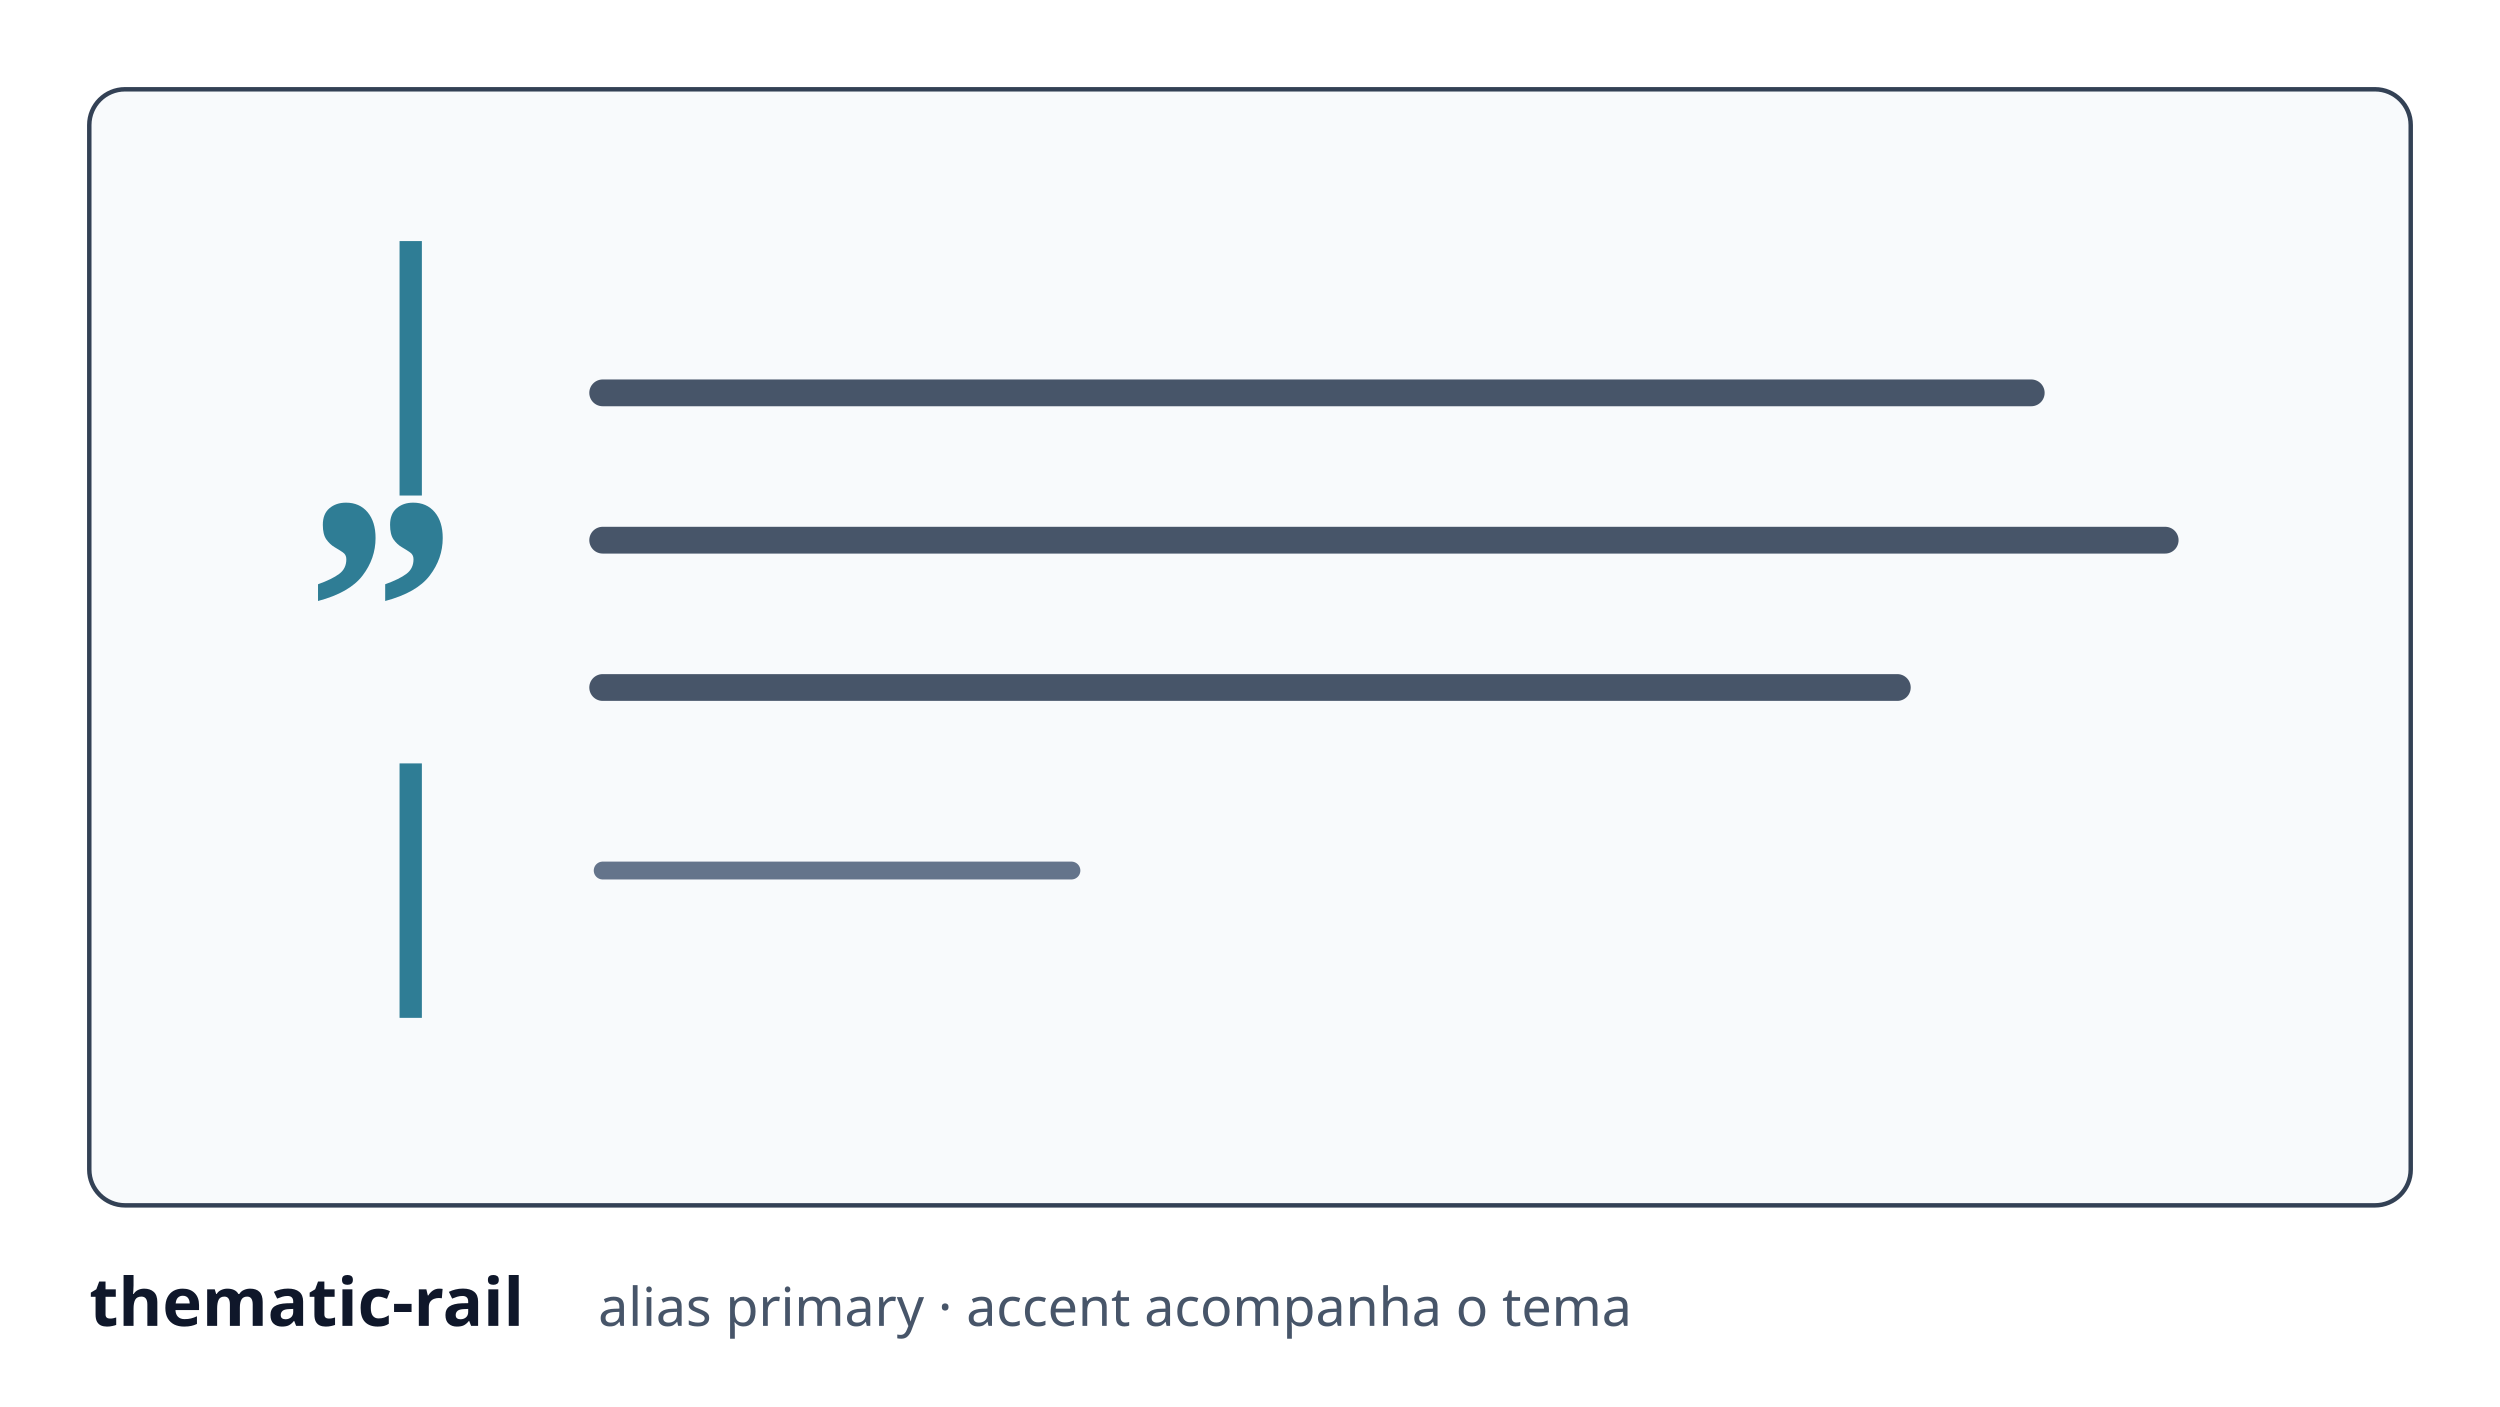
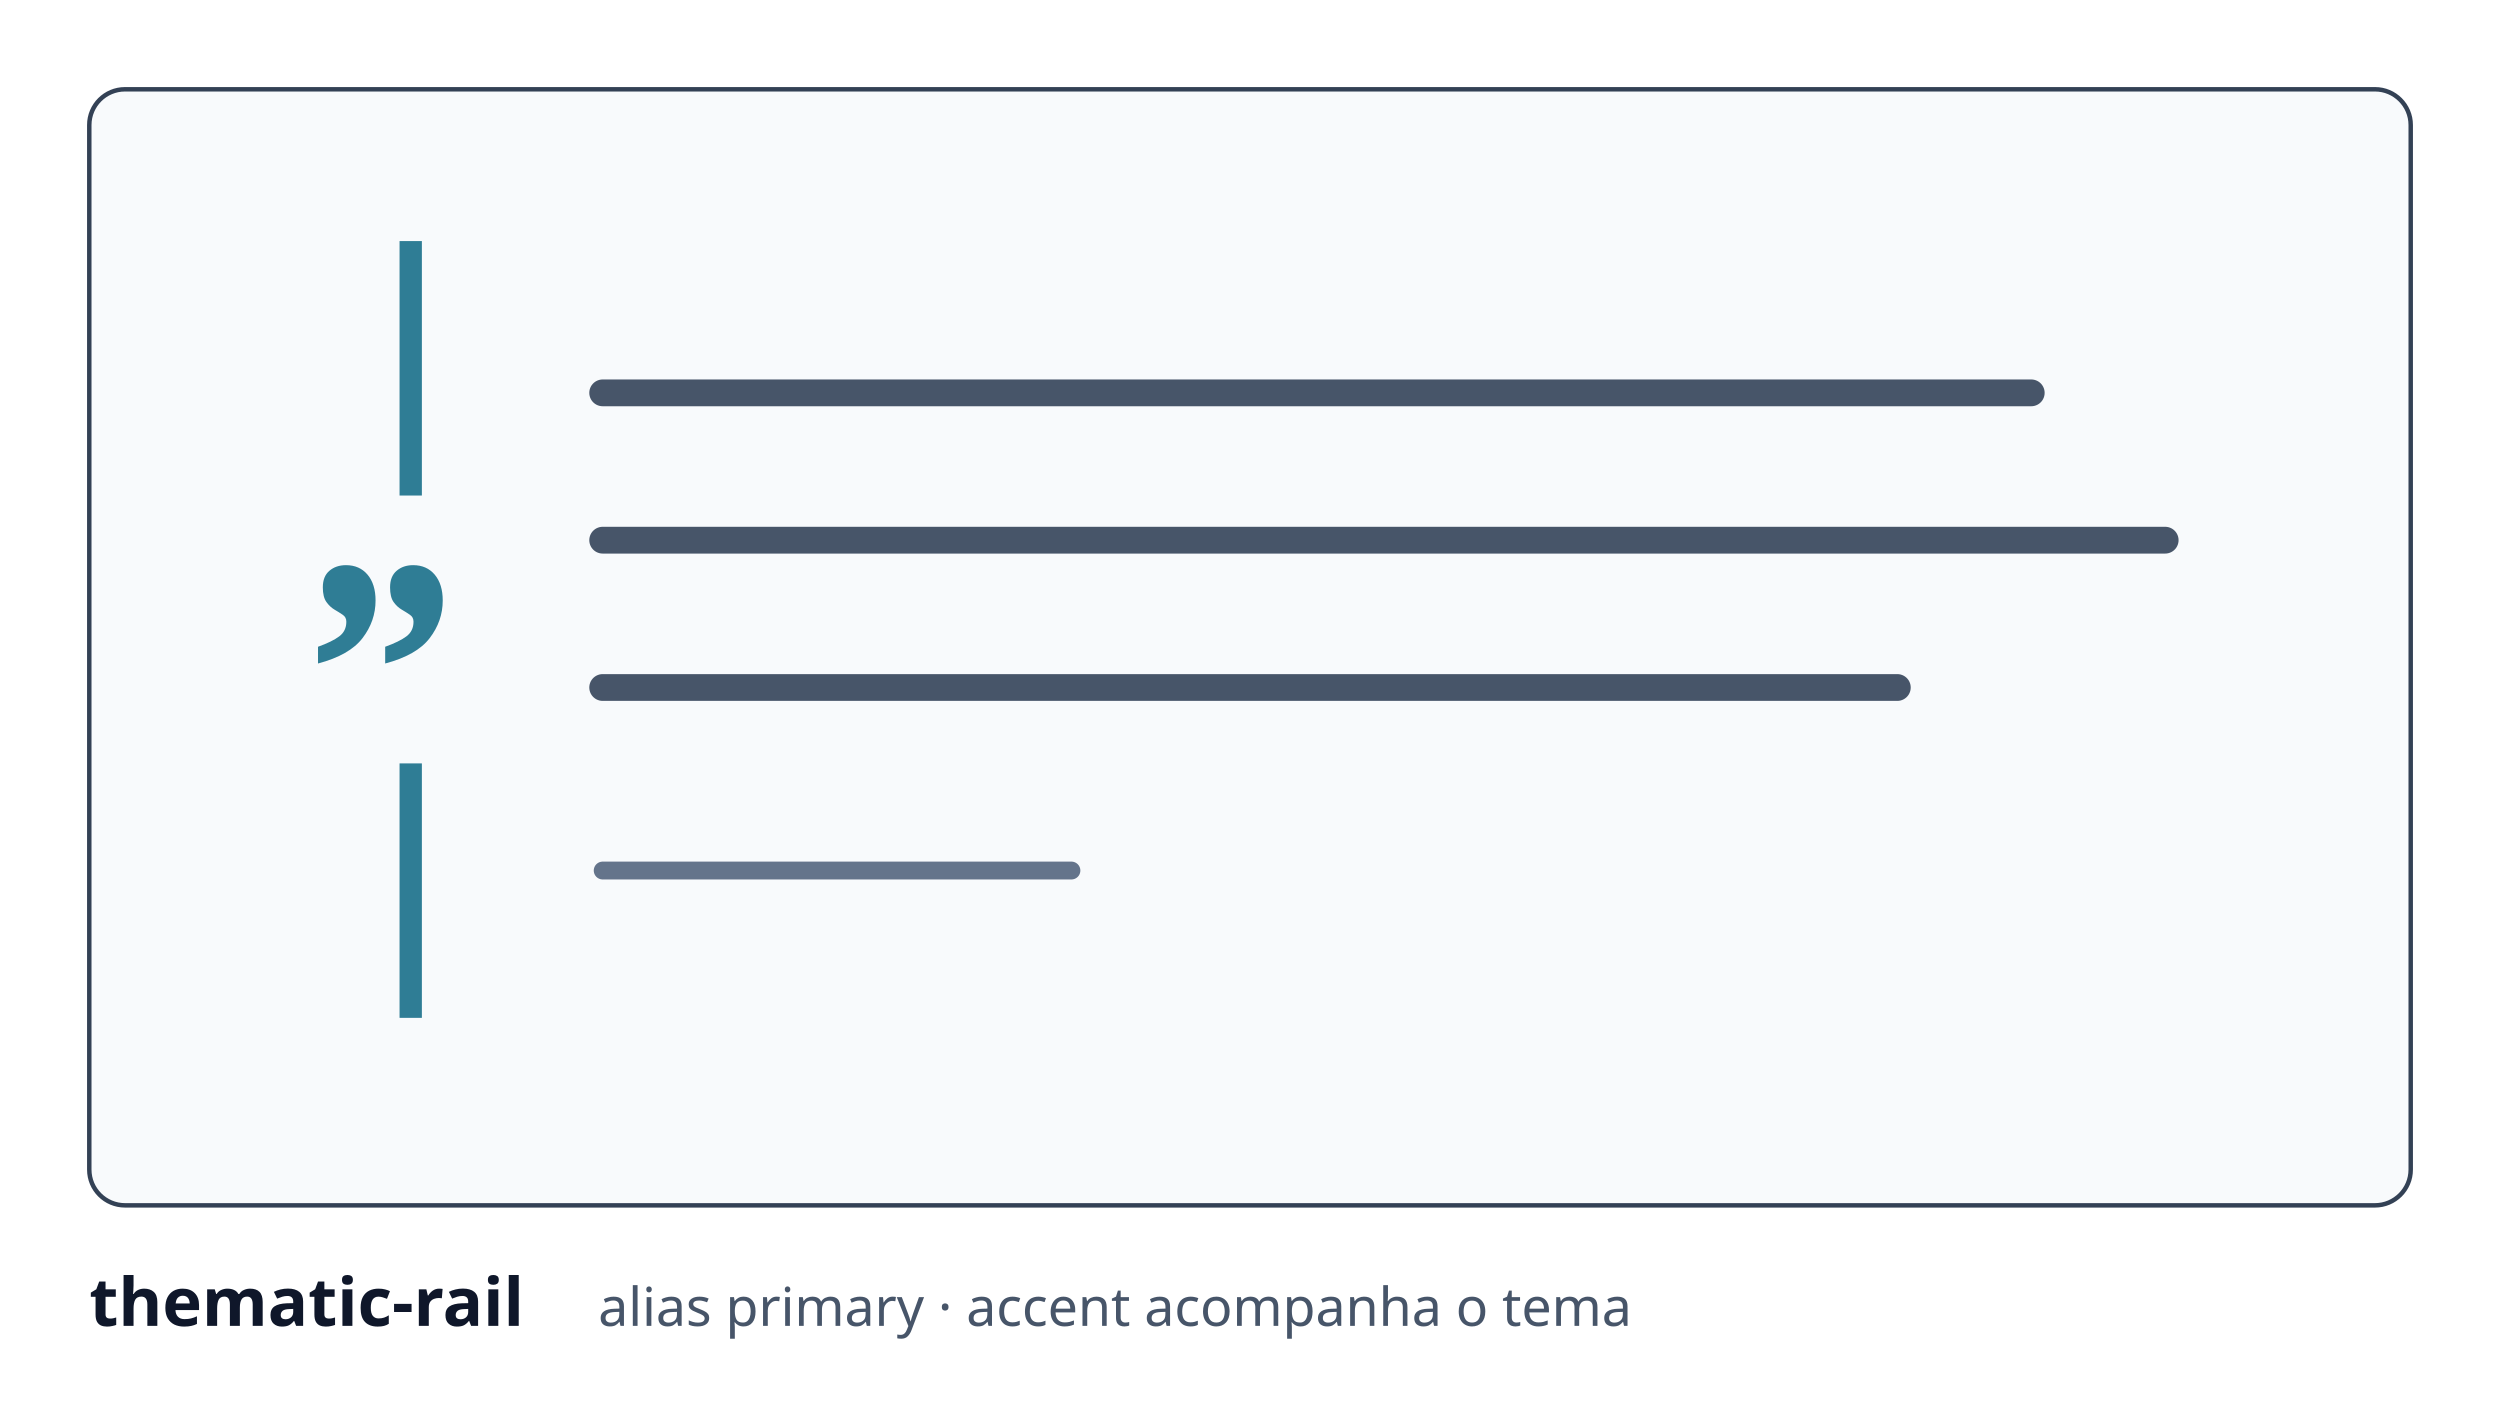
<svg xmlns="http://www.w3.org/2000/svg" width="560" height="315" viewBox="0 0 560 315" role="img" aria-labelledby="title">
  <style>
    :root{color-scheme:light dark}.frame{fill:#f8fafc;stroke:#334155}.rail{stroke:#2f7d95;stroke-width:5}.quote{fill:#2f7d95;font:700 72px Georgia,serif}.text{stroke:#475569;stroke-width:6;stroke-linecap:round}.author{stroke:#64748b;stroke-width:4;stroke-linecap:round}.label{fill:#0f172a;font:600 15px system-ui,sans-serif}.note{fill:#475569;font:12px system-ui,sans-serif}@media(prefers-color-scheme:dark){.frame{fill:#0f172a;stroke:#cbd5e1}.rail{stroke:#2b92db}.quote{fill:#2b92db}.text{stroke:#cbd5e1}.author{stroke:#94a3b8}.label{fill:#f8fafc}.note{fill:#cbd5e1}}
  </style>
  <rect class="frame" x="20" y="20" width="520" height="250" rx="8" />
  <path class="rail" d="M92 54v57M92 171v57" />
-   <text class="quote" x="68" y="164">”</text>
+   <text class="quote" x="68" y="178">”</text>
  <path class="text" d="M135 88h320M135 121h350M135 154h290" />
  <path class="author" d="M135 195h105" />
  <text class="label" x="20" y="297">thematic-rail</text>
  <text class="note" x="134" y="297">alias primary · accent acompanha o tema</text>
</svg>
